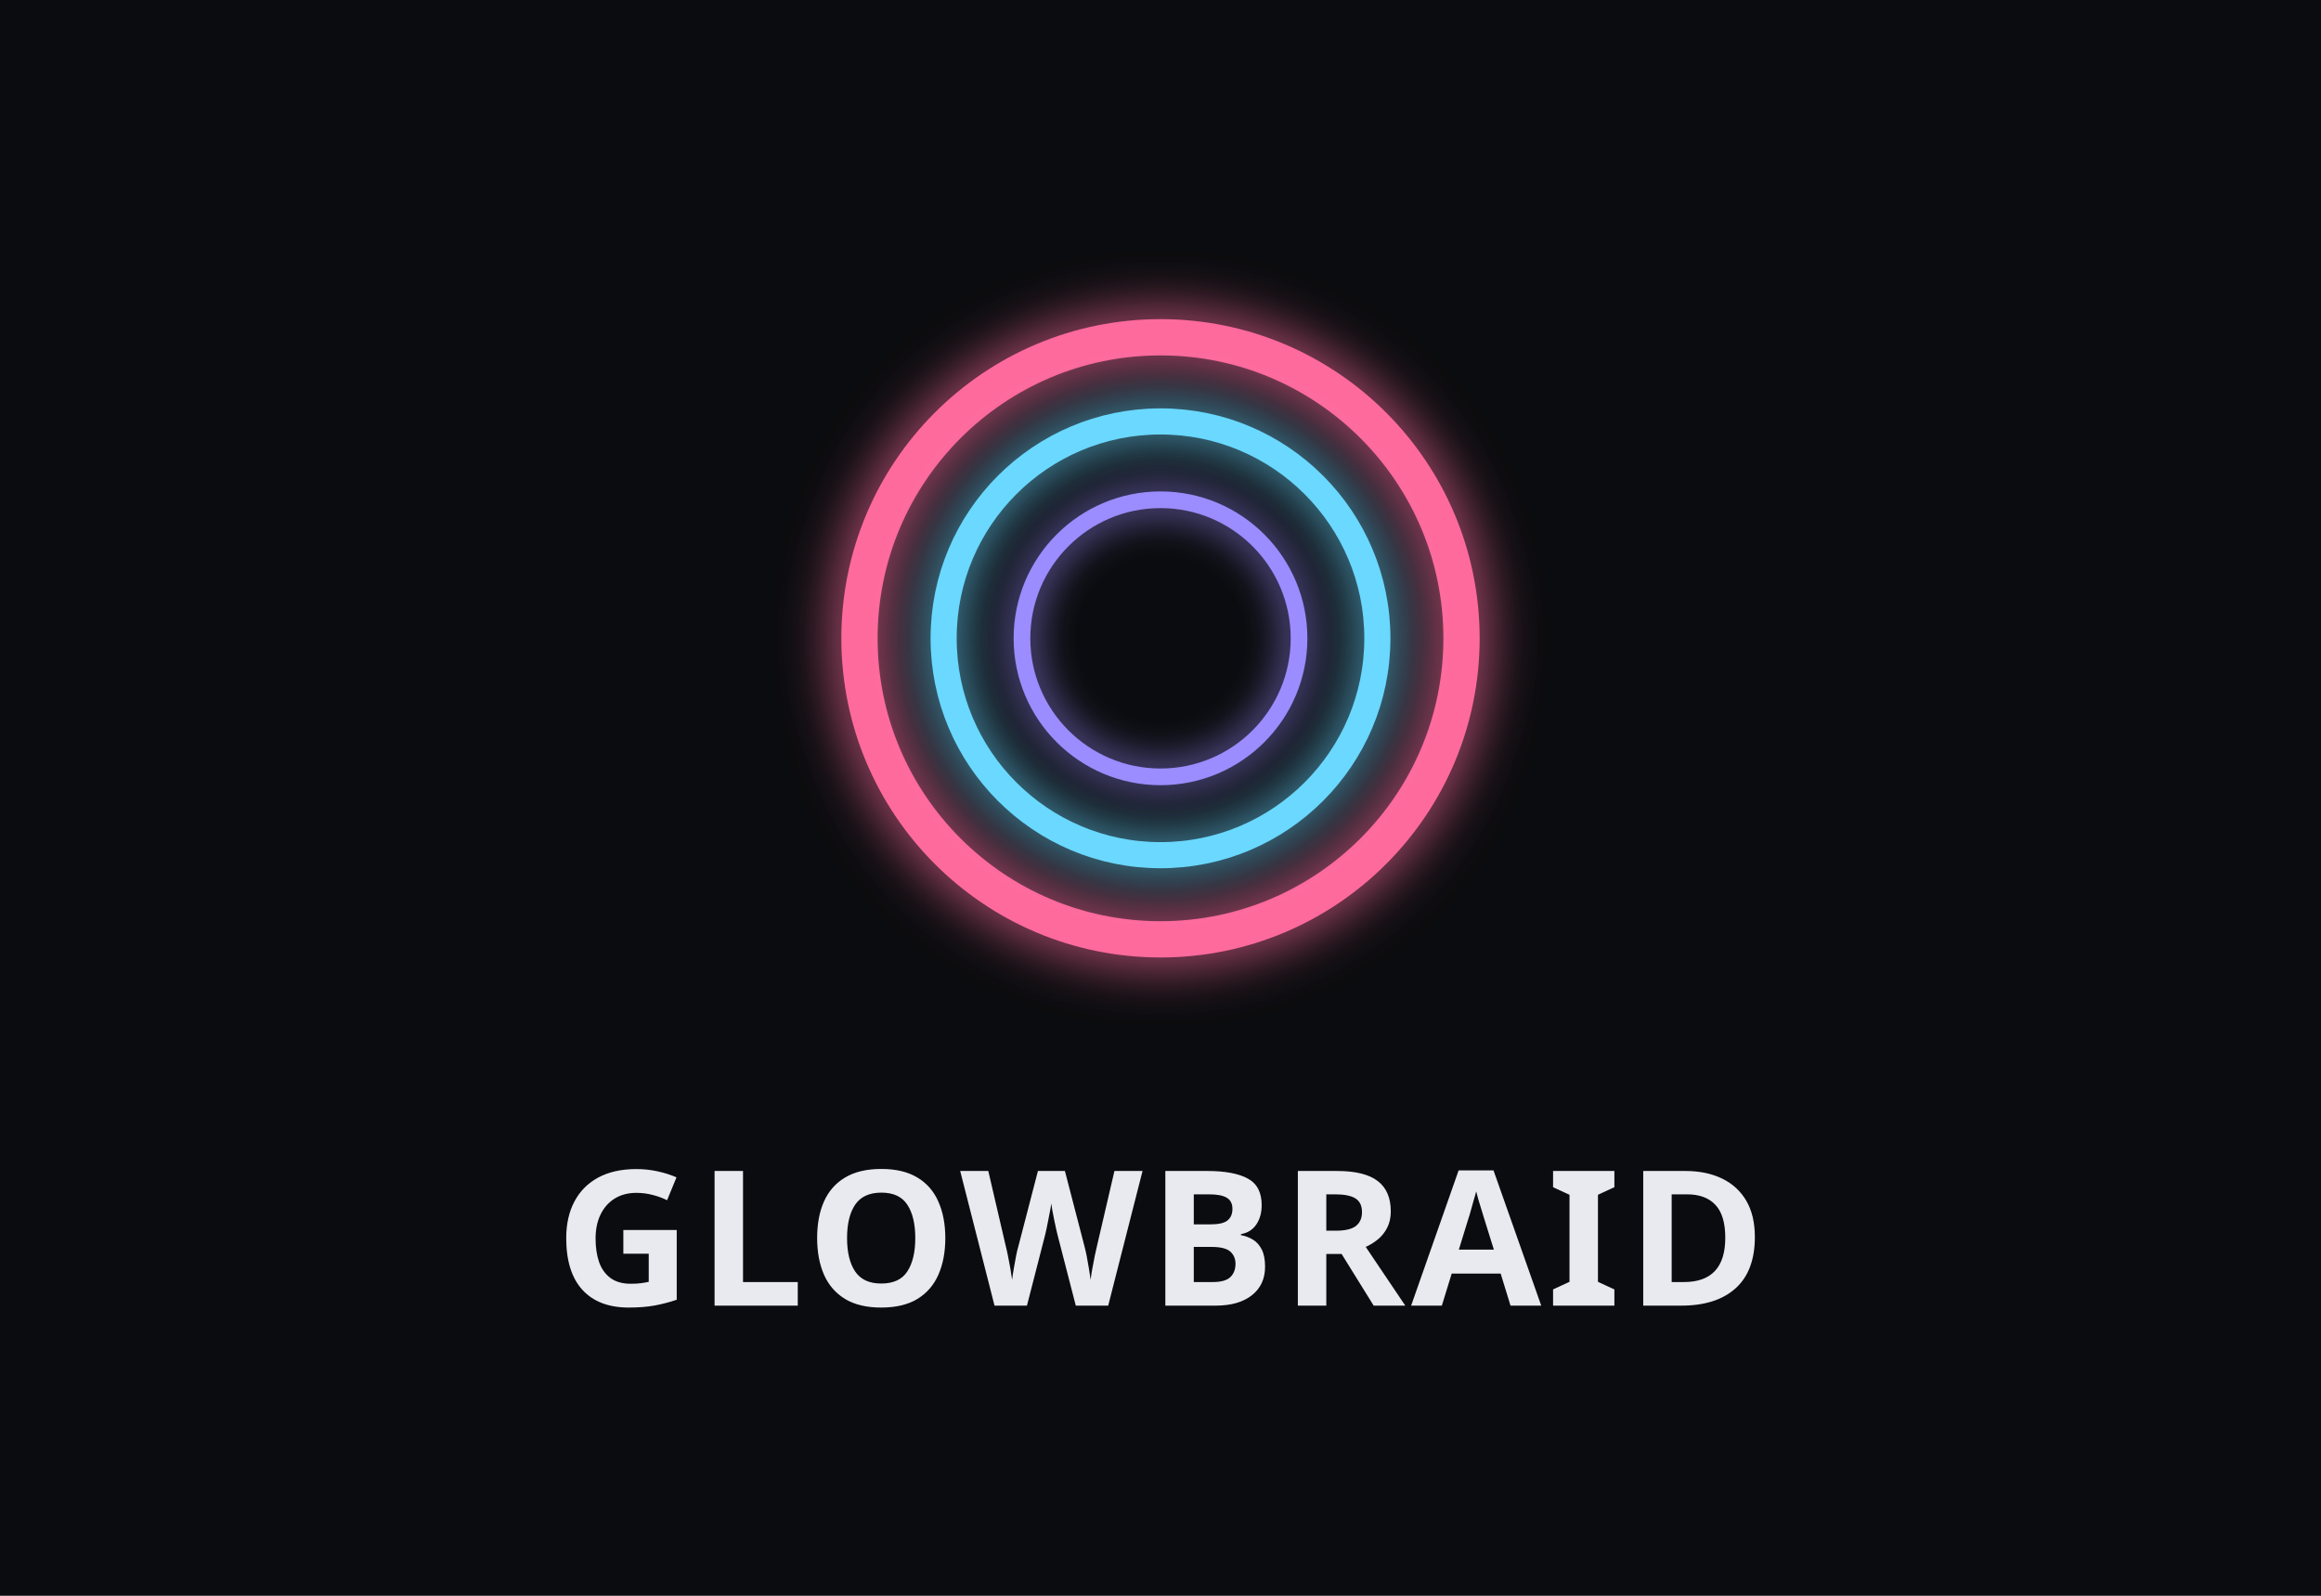
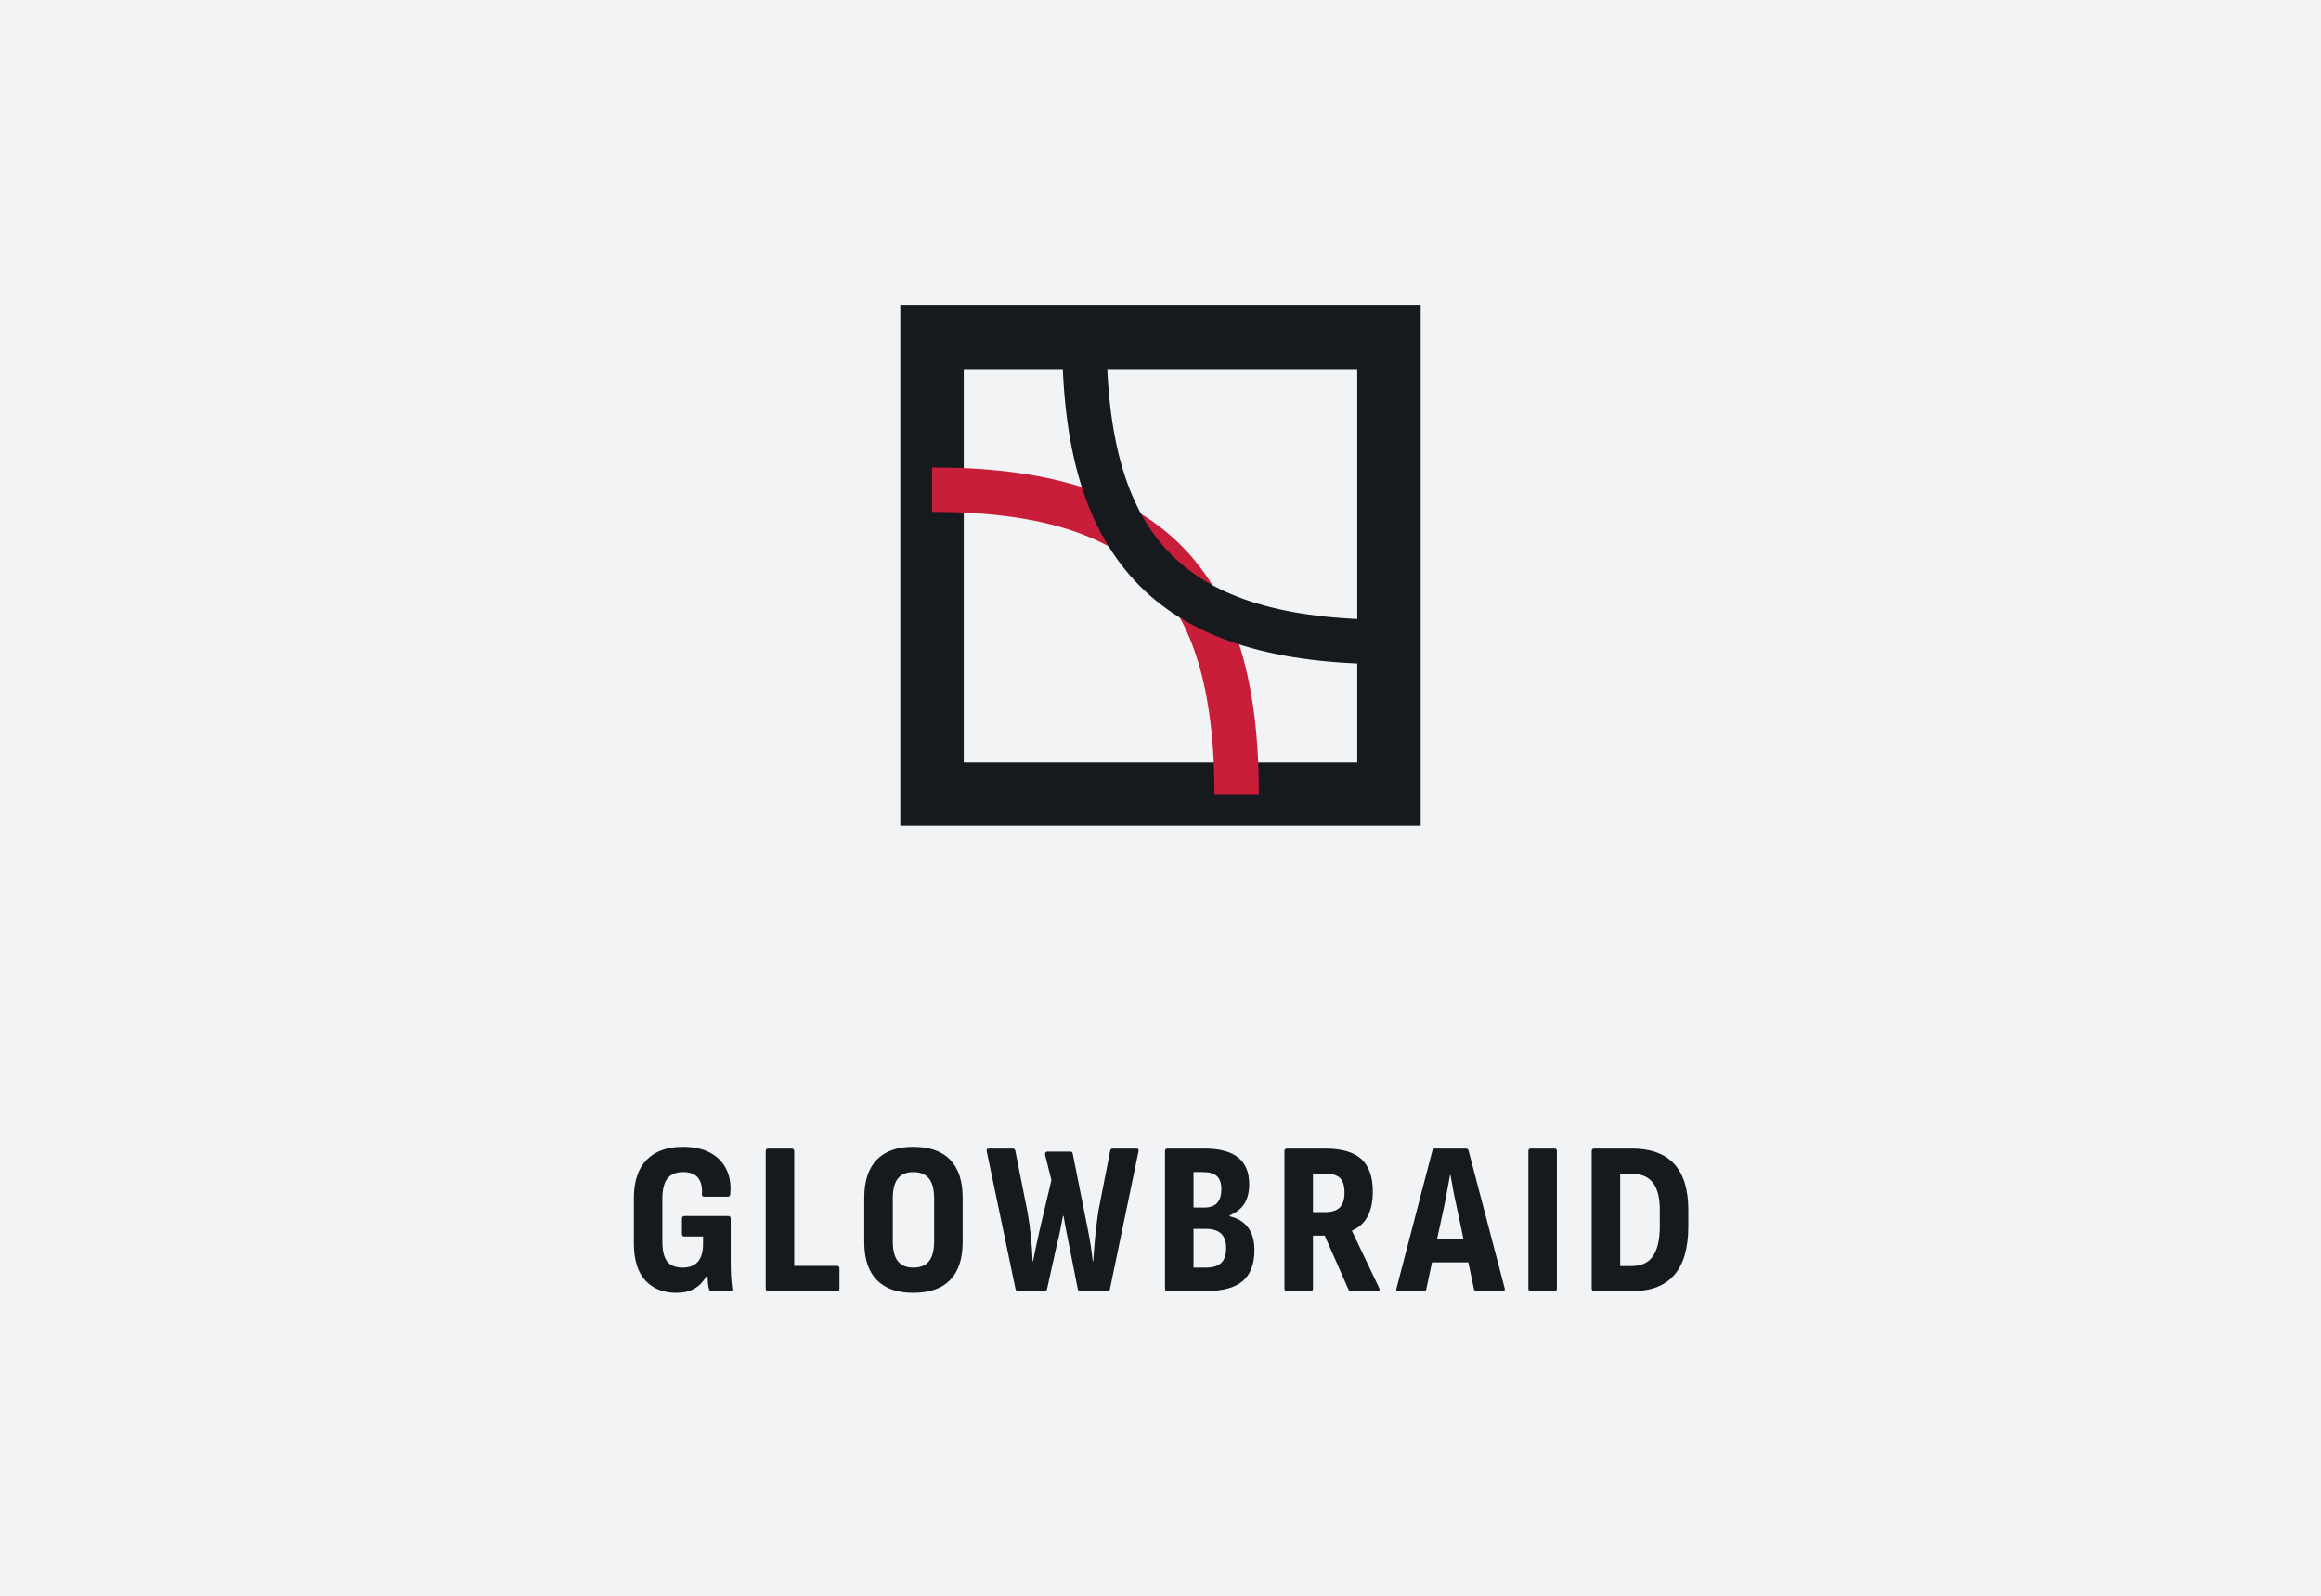
- <svg xmlns="http://www.w3.org/2000/svg" width="320" height="220" viewBox="0 0 320 220">
-   <defs>
-     <filter id="glow-outer" x="-50%" y="-50%" width="200%" height="200%">
-       <feGaussianBlur stdDeviation="4" result="blur" />
-       <feMerge>
-         <feMergeNode in="blur" />
-         <feMergeNode in="SourceGraphic" />
-       </feMerge>
-     </filter>
-     <filter id="glow-mid" x="-50%" y="-50%" width="200%" height="200%">
-       <feGaussianBlur stdDeviation="3.4" result="blur" />
-       <feMerge>
-         <feMergeNode in="blur" />
-         <feMergeNode in="SourceGraphic" />
-       </feMerge>
-     </filter>
-     <filter id="glow-inner" x="-50%" y="-50%" width="200%" height="200%">
-       <feGaussianBlur stdDeviation="2.8" result="blur" />
-       <feMerge>
-         <feMergeNode in="blur" />
-         <feMergeNode in="SourceGraphic" />
-       </feMerge>
-     </filter>
-   </defs>
-   <rect width="320" height="220" fill="#0b0c0f" />
-   <g transform="translate(160,88)">
-     <circle cx="0" cy="0" r="41.5" fill="none" stroke="#ff6b9d" stroke-width="5" filter="url(#glow-outer)" />
-     <circle cx="0" cy="0" r="29.9" fill="none" stroke="#6bd8ff" stroke-width="3.6" filter="url(#glow-mid)" />
-     <circle cx="0" cy="0" r="19.1" fill="none" stroke="#9b8cff" stroke-width="2.3" filter="url(#glow-inner)" />
+ <svg xmlns="http://www.w3.org/2000/svg" width="320" height="220" viewBox="0 0 320 220" fill="none">
+   <rect width="320" height="220" fill="#f1f3f4" />
+   <g transform="translate(118,36) scale(3.5)">
+     <rect x="3" y="3" width="18" height="18" stroke="#16191e" stroke-width="2.5" />
+     <path d="M3 9C11.5 9 15 12.5 15 21" stroke="#c81e3a" stroke-width="1.75" />
+     <path d="M9 3C9 11.5 12.5 15 21 15" stroke="#16191e" stroke-width="1.75" />
  </g>
-   <text x="160" y="180" text-anchor="middle" font-family="'Space Grotesk', system-ui, sans-serif" font-size="26" font-weight="600" letter-spacing="0.8" fill="#e9eaf0">GLOWBRAID</text>
+   <path transform="translate(86.19,178)" fill="#16191e" d="M7.05 0.24Q4.35 0.24 2.77-1.48Q1.20-3.21 1.20-6.60L1.20-12.81Q1.20-16.29 2.96-18.09Q4.71-19.89 7.95-19.89Q10.20-19.89 11.71-19.08Q13.23-18.27 13.95-16.80Q14.67-15.33 14.49-13.38Q14.46-13.02 14.16-13.02L10.89-13.02Q10.74-13.02 10.68-13.08Q10.56-13.17 10.59-13.41Q10.68-14.82 10.05-15.62Q9.42-16.41 8.01-16.41Q6.54-16.41 5.84-15.54Q5.13-14.67 5.13-12.75L5.13-6.84Q5.13-4.95 5.79-4.09Q6.45-3.24 7.95-3.24Q9.33-3.24 10.04-4.06Q10.74-4.89 10.74-6.48L10.74-7.53L8.16-7.53Q7.83-7.53 7.83-7.89L7.83-9.99Q7.83-10.35 8.16-10.35L14.22-10.35Q14.55-10.35 14.55-9.99L14.55-4.65Q14.55-3.30 14.59-2.25Q14.64-1.20 14.76-0.39Q14.82-0.18 14.73-0.09Q14.64 0 14.46 0L11.88 0Q11.61 0 11.55-0.33Q11.46-0.66 11.41-1.17Q11.37-1.68 11.34-2.25L11.31-2.25Q10.92-1.50 10.35-0.94Q9.78-0.39 8.97-0.07Q8.16 0.24 7.05 0.24M29.22 0L19.74 0Q19.38 0 19.38-0.36L19.38-19.29Q19.38-19.65 19.74-19.65L22.98-19.65Q23.13-19.65 23.22-19.54Q23.31-19.44 23.31-19.29L23.31-3.48L29.22-3.48Q29.55-3.48 29.55-3.12L29.55-0.36Q29.55 0 29.22 0M39.72 0.24Q36.42 0.24 34.70-1.53Q32.97-3.30 32.97-6.72L32.97-12.90Q32.97-16.35 34.70-18.12Q36.42-19.89 39.72-19.89Q43.08-19.89 44.80-18.12Q46.53-16.35 46.53-12.90L46.53-6.72Q46.53-3.30 44.80-1.53Q43.08 0.24 39.72 0.24M39.72-3.24Q41.19-3.24 41.89-4.12Q42.60-5.01 42.60-6.87L42.60-12.75Q42.60-14.64 41.89-15.52Q41.19-16.41 39.72-16.41Q38.31-16.41 37.60-15.52Q36.90-14.64 36.90-12.75L36.90-6.87Q36.90-5.01 37.60-4.12Q38.31-3.24 39.72-3.24M57.81 0L54.18 0Q53.88 0 53.82-0.30L49.86-19.23Q49.80-19.47 49.89-19.56Q49.98-19.65 50.16-19.65L53.43-19.65Q53.73-19.65 53.79-19.35L55.47-10.92Q55.77-9.21 55.94-7.54Q56.10-5.88 56.19-4.11L56.25-4.11Q56.43-5.16 56.66-6.21Q56.88-7.26 57.12-8.31L58.77-15.30L57.90-18.78Q57.87-18.99 57.96-19.11Q58.05-19.23 58.20-19.23L61.38-19.23Q61.65-19.23 61.71-18.93L63.81-8.40Q64.02-7.35 64.19-6.27Q64.35-5.19 64.47-4.11L64.53-4.11Q64.65-5.88 64.81-7.57Q64.98-9.27 65.25-11.07L66.87-19.35Q66.93-19.65 67.23-19.65L70.50-19.65Q70.68-19.65 70.74-19.56Q70.83-19.47 70.77-19.23L66.84-0.30Q66.78 0 66.51 0L62.76 0Q62.46 0 62.40-0.30L61.20-6.36Q60.99-7.38 60.80-8.38Q60.60-9.39 60.45-10.35L60.36-10.35Q60.18-9.39 59.98-8.40Q59.79-7.41 59.52-6.39L58.17-0.30Q58.11 0 57.81 0M79.98 0L74.82 0Q74.43 0 74.43-0.36L74.43-19.29Q74.43-19.65 74.79-19.65L79.89-19.65Q82.98-19.65 84.51-18.42Q86.04-17.19 86.04-14.76Q86.04-13.14 85.40-12.09Q84.75-11.04 83.34-10.44L83.34-10.32Q85.02-9.93 85.89-8.76Q86.76-7.59 86.76-5.67Q86.76-2.76 85.14-1.38Q83.52 0 79.98 0M78.36-8.58L78.36-3.24L80.07-3.24Q81.51-3.24 82.19-3.90Q82.86-4.56 82.86-5.94Q82.86-7.26 82.17-7.92Q81.48-8.58 80.04-8.58L78.36-8.58M78.36-16.41L78.36-11.52L79.83-11.52Q81.06-11.52 81.63-12.16Q82.20-12.81 82.20-14.07Q82.20-15.27 81.60-15.84Q81-16.41 79.71-16.41M94.50 0L91.23 0Q90.90 0 90.90-0.36L90.90-19.29Q90.90-19.65 91.23-19.65L96.51-19.65Q99.93-19.65 101.51-18.20Q103.08-16.74 103.08-13.74Q103.08-11.64 102.36-10.29Q101.64-8.94 100.20-8.34L100.20-8.31L103.95-0.45Q104.07-0.21 103.98-0.09Q103.92 0 103.71 0L100.11 0Q99.84 0 99.72-0.24L96.45-7.65L94.83-7.65L94.83-0.36Q94.83 0 94.50 0M94.83-16.20L94.83-10.89L96.48-10.89Q97.89-10.89 98.54-11.54Q99.18-12.18 99.18-13.59Q99.18-15 98.55-15.60Q97.92-16.20 96.54-16.20M110.10 0L106.59 0Q106.41 0 106.35-0.09Q106.26-0.18 106.35-0.39L111.30-19.38Q111.36-19.65 111.66-19.65L115.89-19.65Q116.19-19.65 116.28-19.38L121.26-0.39Q121.32-0.18 121.23-0.09Q121.14 0 120.99 0L117.39 0Q117.12 0 117.03-0.27L116.25-3.96L111.24-3.96L110.46-0.30Q110.43 0 110.10 0M111.93-7.14L115.59-7.14L114.57-11.97Q114.33-12.99 114.15-14.01Q113.97-15.03 113.79-16.02L113.73-16.02Q113.55-15.03 113.36-14.01Q113.16-12.99 112.98-11.97M128.13 0L124.86 0Q124.53 0 124.53-0.36L124.53-19.29Q124.53-19.65 124.86-19.65L128.13-19.65Q128.46-19.65 128.46-19.29L128.46-0.36Q128.46 0 128.13 0M138.90 0L133.65 0Q133.26 0 133.26-0.36L133.26-19.29Q133.26-19.65 133.62-19.65L138.81-19.65Q142.68-19.65 144.63-17.54Q146.58-15.42 146.58-11.22L146.58-8.94Q146.58-4.44 144.64-2.22Q142.71 0 138.90 0M137.19-16.20L137.19-3.45L138.72-3.45Q140.76-3.45 141.70-4.81Q142.65-6.18 142.65-8.94L142.65-11.22Q142.65-13.71 141.69-14.96Q140.73-16.20 138.63-16.20" />
</svg>
